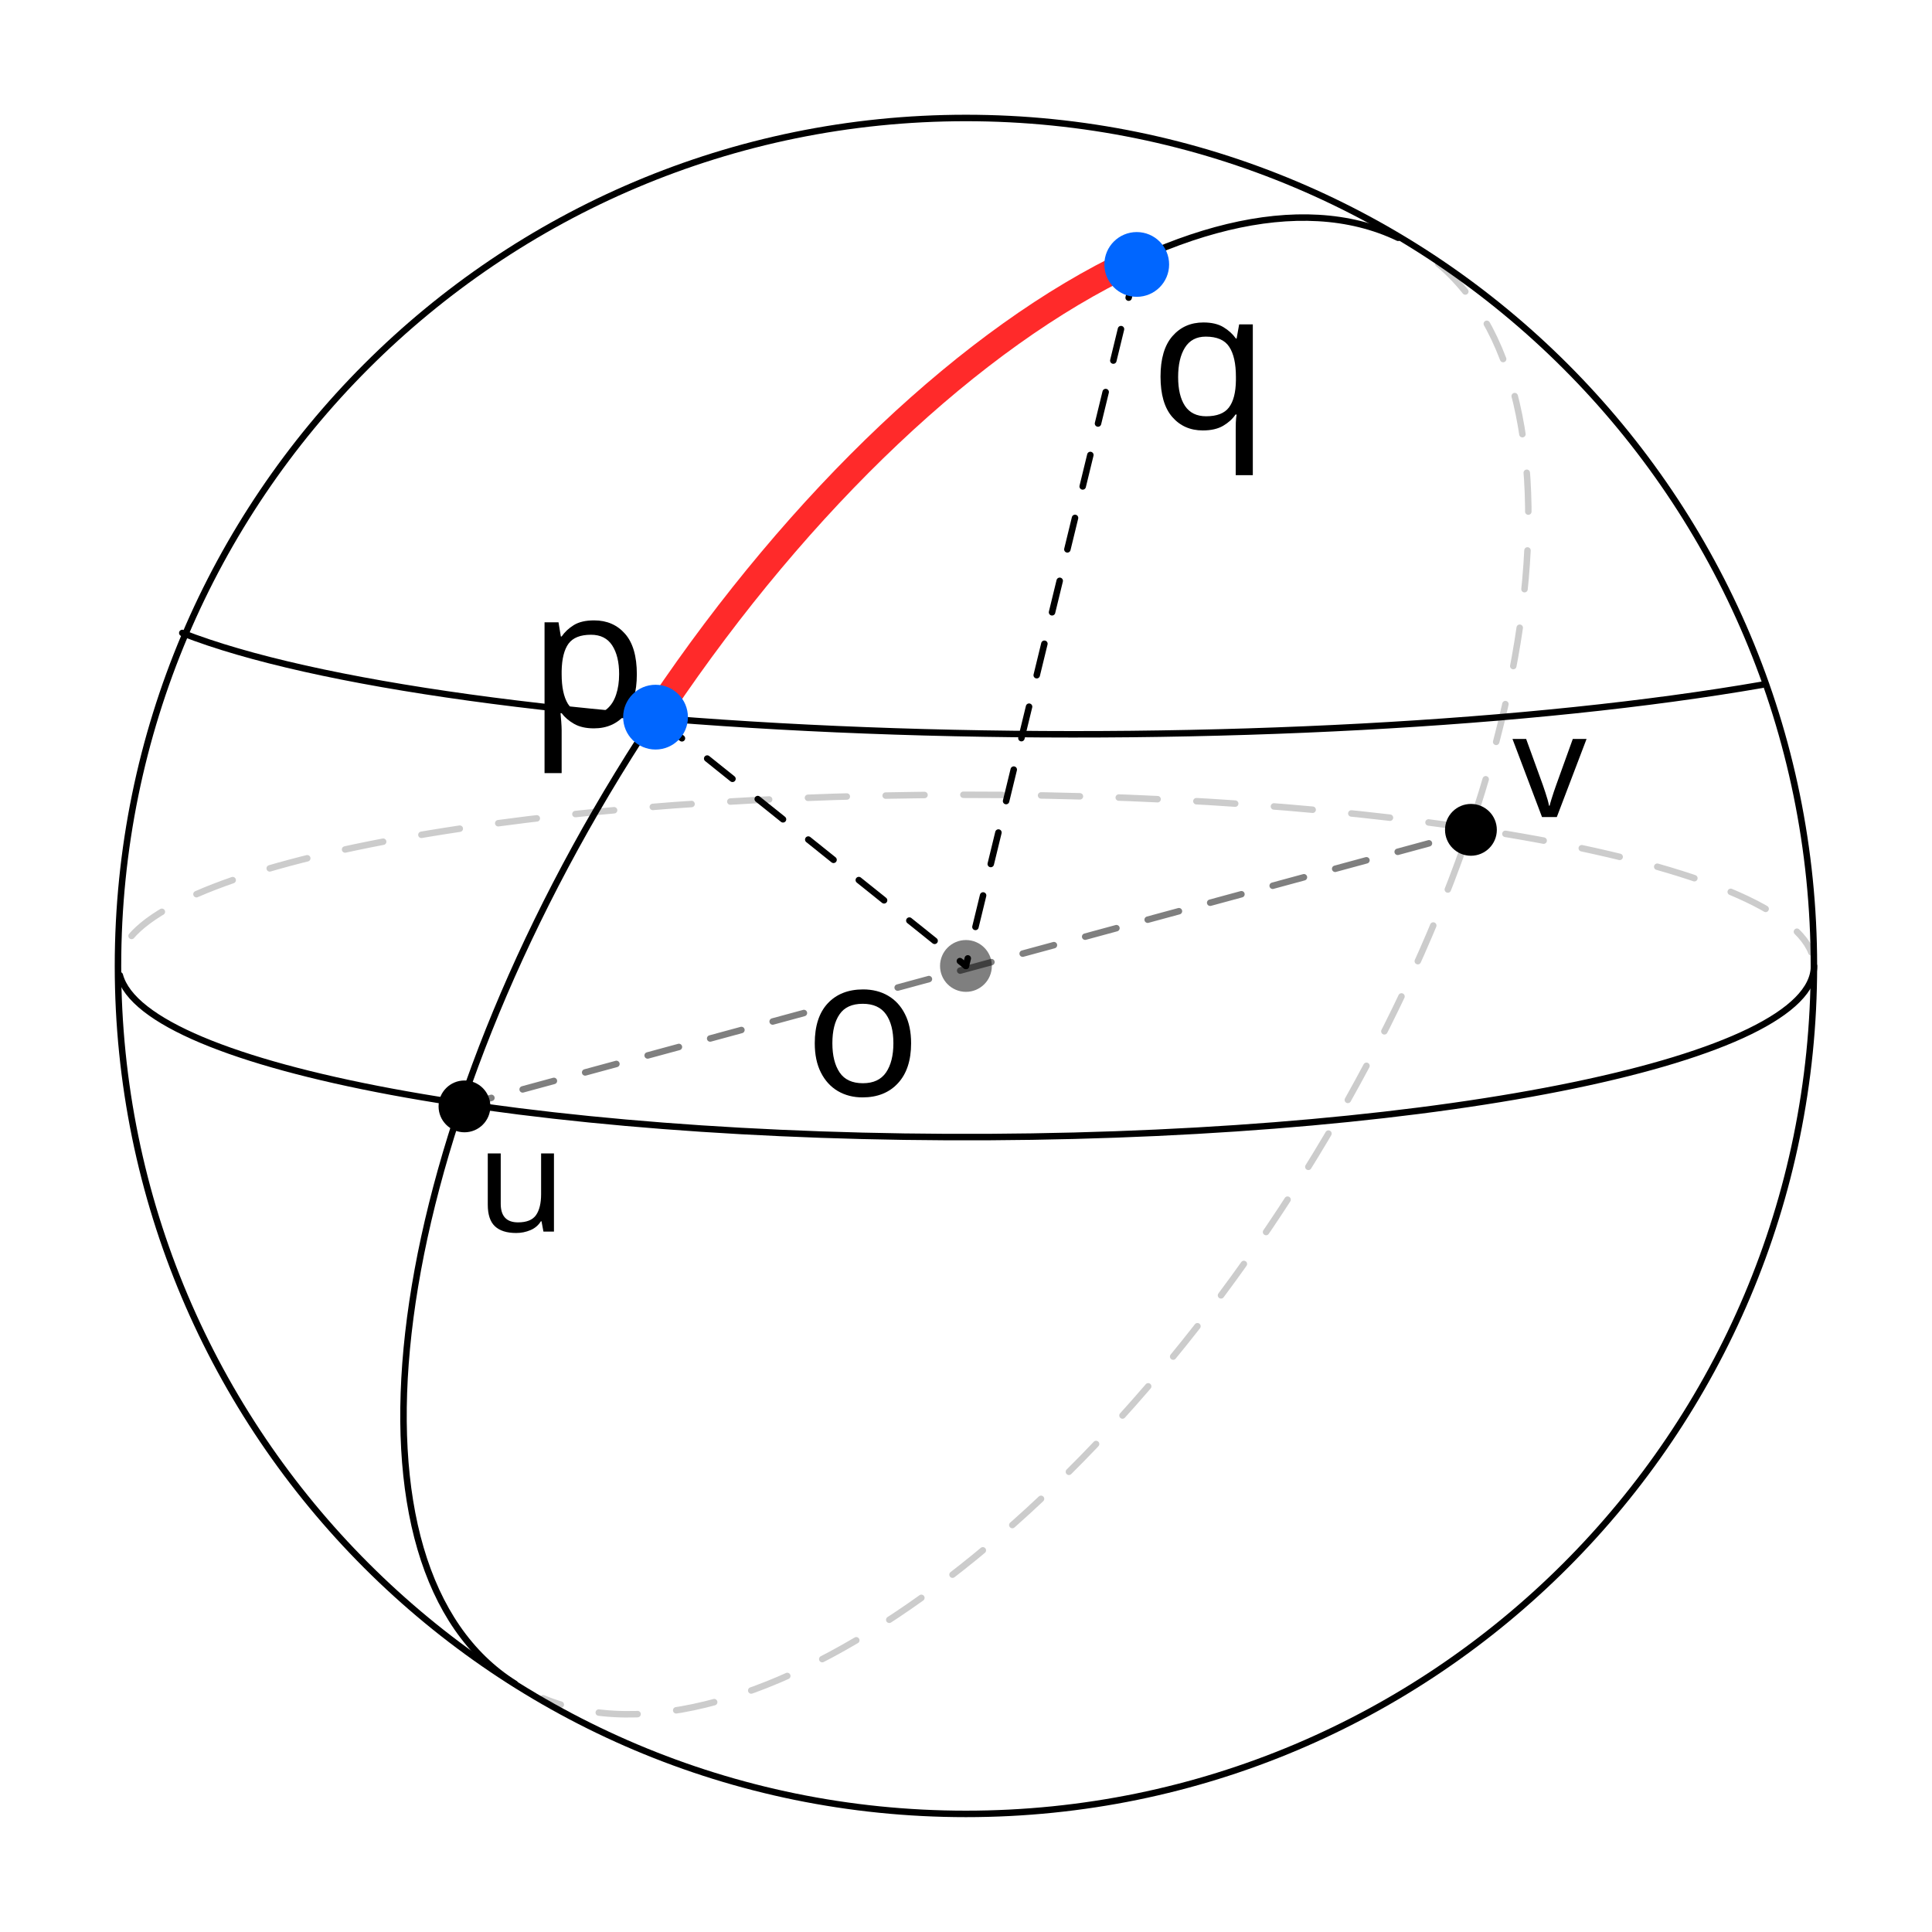
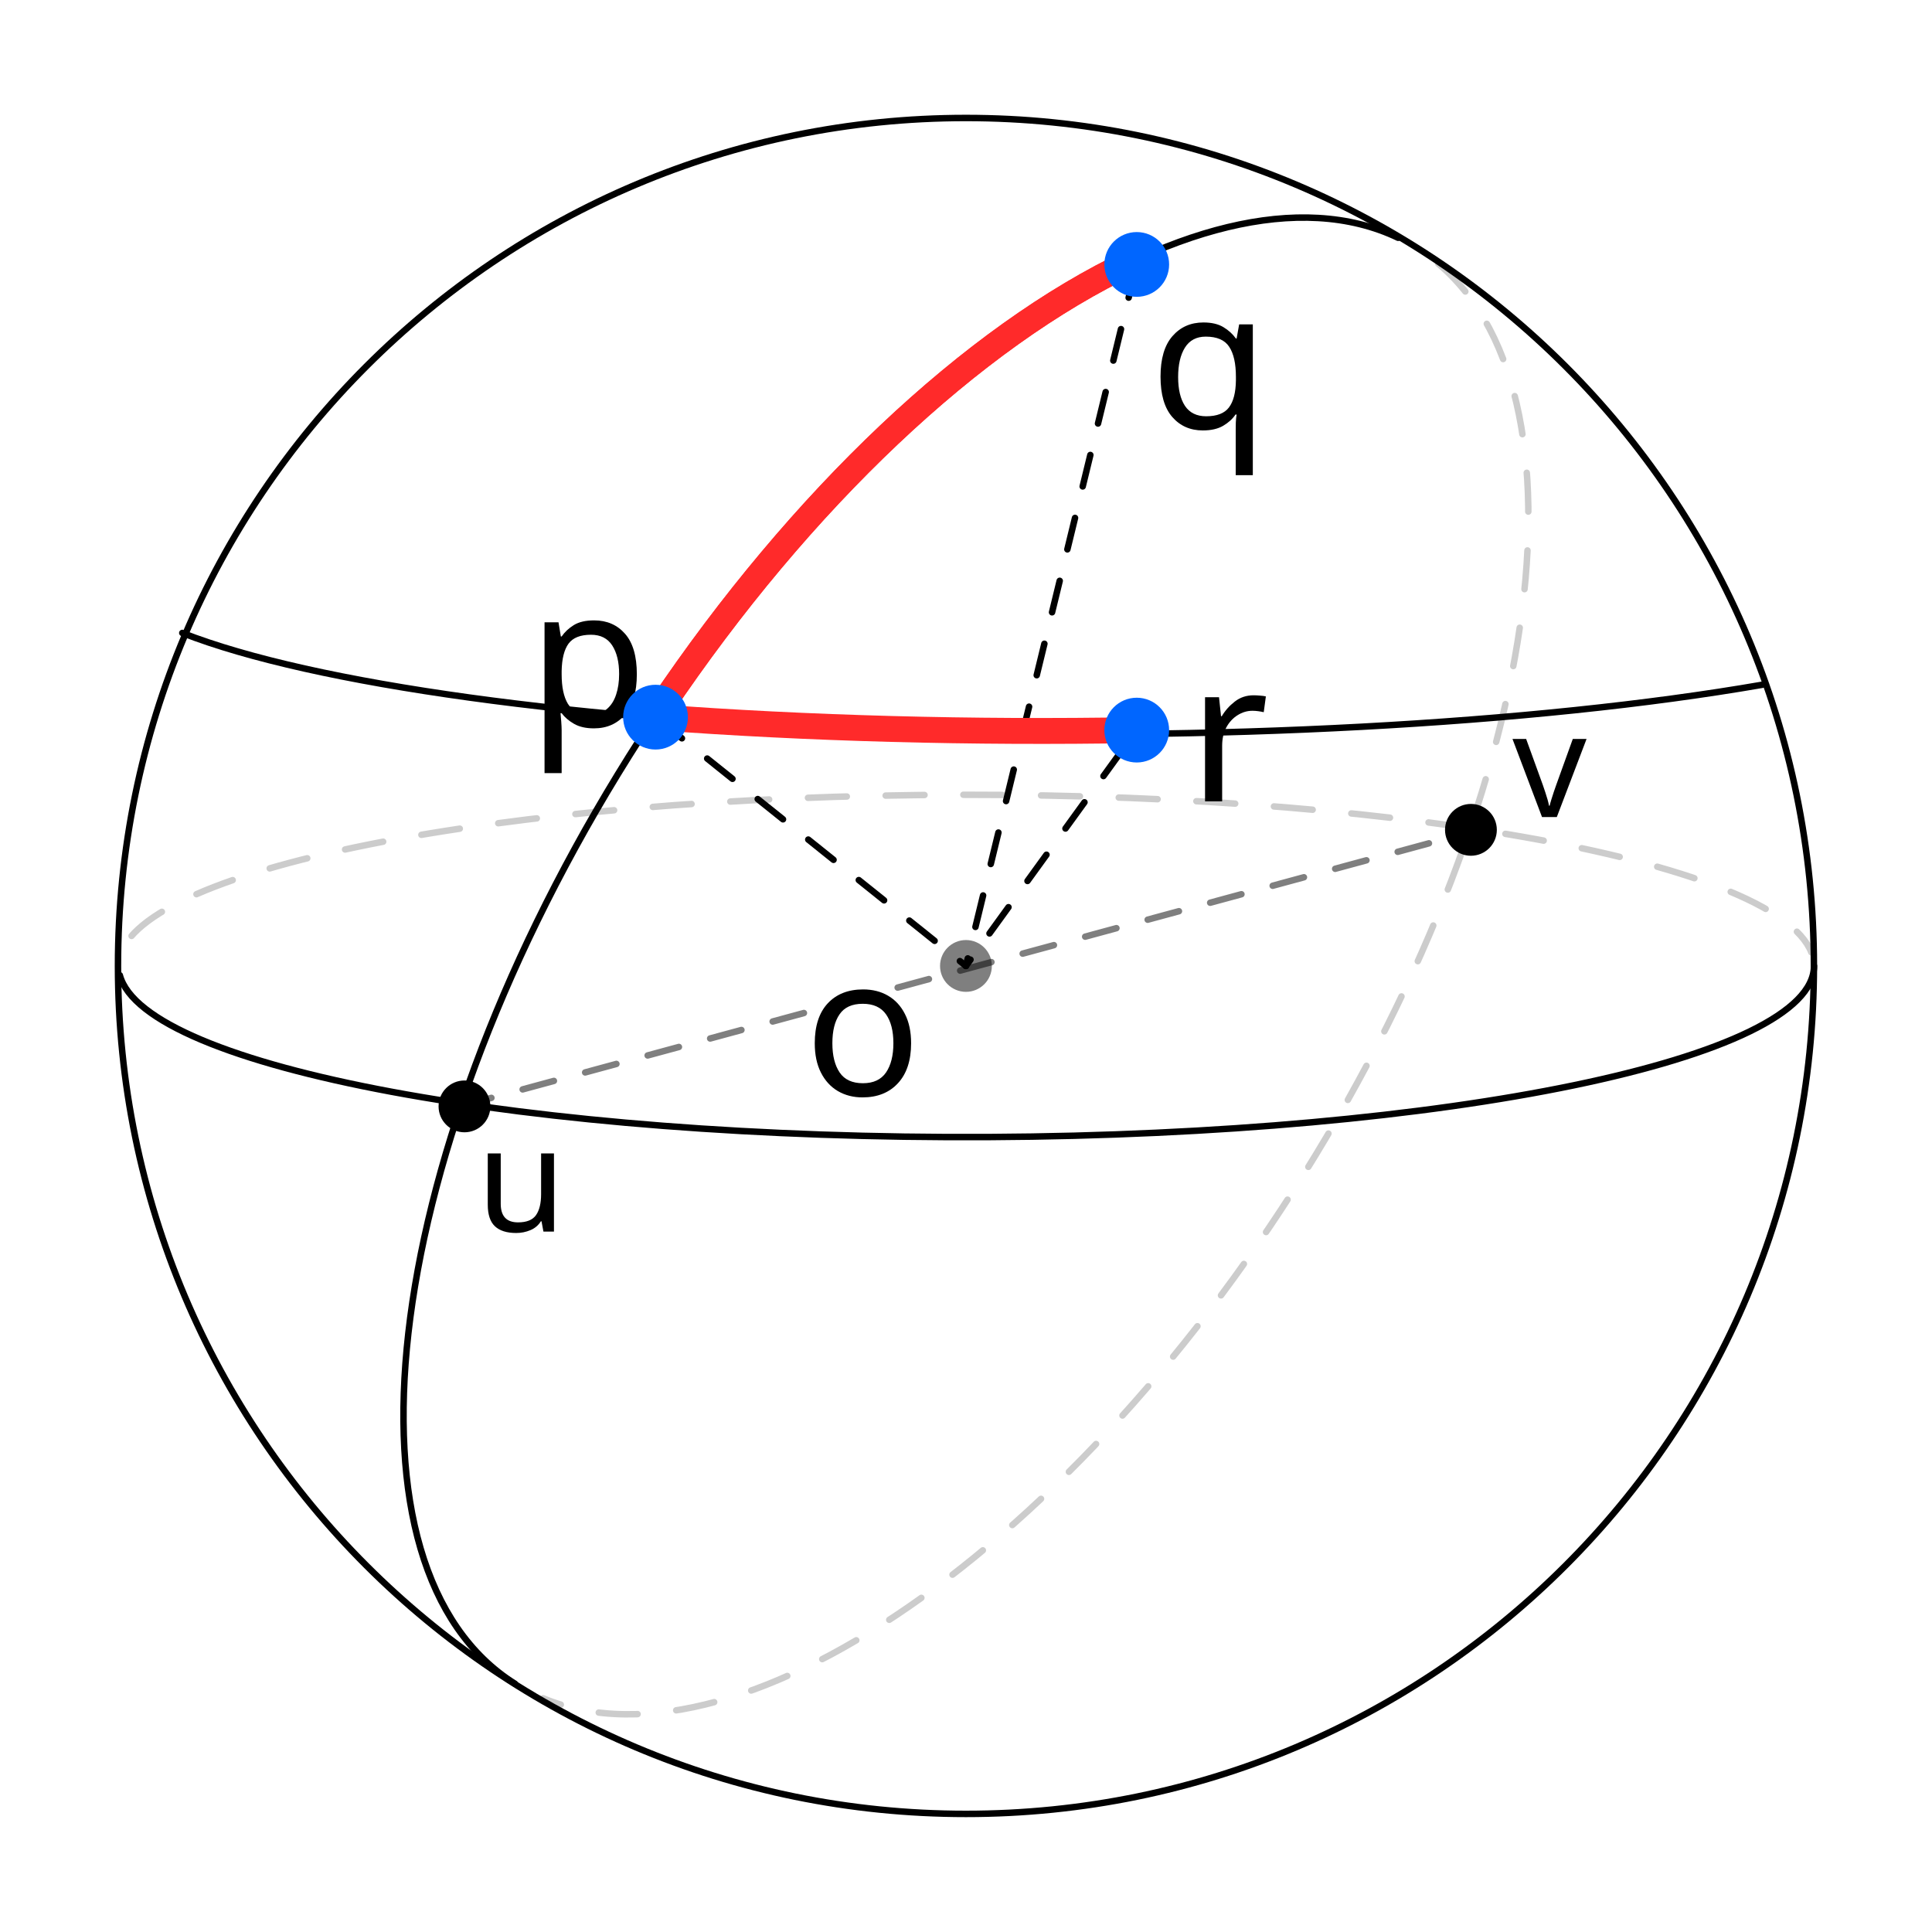
<svg xmlns="http://www.w3.org/2000/svg" width="84.189mm" height="84.184mm" viewBox="0 0 298.308 298.29" id="svg5486" version="1.1">
  <defs id="defs5488" />
  <g id="layer1" transform="translate(-206.7834,-167.0743)">
    <circle style="opacity:1;fill:none;fill-opacity:1;fill-rule:nonzero;stroke:#000000;stroke-width:1;stroke-linecap:round;stroke-linejoin:miter;stroke-miterlimit:4;stroke-dasharray:none;stroke-dashoffset:3.8;stroke-opacity:1" id="path6034" cx="355.929" cy="316.219" r="130.929" />
    <path style="opacity:0.2;fill:none;fill-opacity:1;fill-rule:nonzero;stroke:#000000;stroke-width:1;stroke-linecap:round;stroke-linejoin:miter;stroke-miterlimit:4;stroke-dasharray:6, 6;stroke-dashoffset:6;stroke-opacity:1" id="path6036" d="m 225.153,317.046 a 130.893,26.429 0 0 1 123.579,-27.215 130.893,26.429 0 0 1 137.729,24.288" />
    <path id="ellipse6044" style="opacity:1;fill:none;fill-opacity:1;fill-rule:nonzero;stroke:#000000;stroke-width:1;stroke-linecap:round;stroke-linejoin:miter;stroke-miterlimit:4;stroke-dasharray:none;stroke-dashoffset:3.8;stroke-opacity:1" d="M 486.875,316.219 A 130.893,26.429 0 0 1 359.521,342.638 130.893,26.429 0 0 1 225.281,317.648" />
    <path id="ellipse6044" style="opacity:1;fill:none;fill-opacity:1;fill-rule:nonzero;stroke:#000000;stroke-width:1;stroke-linecap:round;stroke-linejoin:miter;stroke-miterlimit:4;stroke-dasharray:none;stroke-dashoffset:3.8;stroke-opacity:1" d="M 478.875,272.805 A 150.893,26.429 0 0 1 234.929,264.805" />
    <circle style="opacity:1;fill:red;fill-opacity:1;fill-rule:nonzero;stroke:none;stroke-width:3;stroke-linecap:round;stroke-linejoin:miter;stroke-miterlimit:4;stroke-dasharray:none;stroke-dashoffset:0;stroke-opacity:1" id="path605334" cx="130.893" cy="26.429" r="50" />
    <circle r="4" cx="355.929" cy="316.219" id="circle6078" style="opacity:0.5;fill:#000000;fill-opacity:1;fill-rule:nonzero;stroke:none;stroke-width:3;stroke-linecap:round;stroke-linejoin:miter;stroke-miterlimit:4;stroke-dasharray:none;stroke-dashoffset:0;stroke-opacity:1" />
    <text xml:space="preserve" style="color:#000000;font-style:normal;font-variant:normal;font-weight:normal;font-stretch:normal;font-size:30px;line-height:125%;font-family:'Times New Roman';-inkscape-font-specification:'Times New Roman, ';text-indent:0;text-align:start;text-decoration:none;text-decoration-line:none;text-decoration-style:solid;text-decoration-color:#000000;letter-spacing:0px;word-spacing:0px;text-transform:none;direction:ltr;block-progression:tb;writing-mode:lr-tb;baseline-shift:baseline;text-anchor:start;white-space:normal;clip-rule:nonzero;display:inline;overflow:visible;visibility:visible;opacity:1;isolation:auto;mix-blend-mode:normal;color-interpolation:sRGB;color-interpolation-filters:linearRGB;solid-color:#000000;solid-opacity:1;fill:#000000;fill-opacity:1;fill-rule:nonzero;stroke:none;stroke-width:1px;stroke-linecap:butt;stroke-linejoin:miter;stroke-miterlimit:4;stroke-dasharray:none;stroke-dashoffset:0;stroke-opacity:1;color-rendering:auto;image-rendering:auto;shape-rendering:auto;text-rendering:auto;enable-background:accumulate" x="288.317" y="279.238" id="text6058">
      <tspan id="tspan6060" x="330.929" y="336.219" style="font-style:normal;font-variant:normal;font-weight:normal;font-stretch:normal;font-size:30px;font-family:sans-serif;-inkscape-font-specification:sans-serif">o</tspan>
    </text>
    <text xml:space="preserve" style="color:#000000;font-style:normal;font-variant:normal;font-weight:normal;font-stretch:normal;font-size:30px;line-height:125%;font-family:'Times New Roman';-inkscape-font-specification:'Times New Roman, ';text-indent:0;text-align:start;text-decoration:none;text-decoration-line:none;text-decoration-style:solid;text-decoration-color:#000000;letter-spacing:0px;word-spacing:0px;text-transform:none;direction:ltr;block-progression:tb;writing-mode:lr-tb;baseline-shift:baseline;text-anchor:start;white-space:normal;clip-rule:nonzero;display:inline;overflow:visible;visibility:visible;opacity:1;isolation:auto;mix-blend-mode:normal;color-interpolation:sRGB;color-interpolation-filters:linearRGB;solid-color:#000000;solid-opacity:1;fill:#000000;fill-opacity:1;fill-rule:nonzero;stroke:none;stroke-width:1px;stroke-linecap:butt;stroke-linejoin:miter;stroke-miterlimit:4;stroke-dasharray:none;stroke-dashoffset:0;stroke-opacity:1;color-rendering:auto;image-rendering:auto;shape-rendering:auto;text-rendering:auto;enable-background:accumulate" x="288.317" y="279.238" id="text6058">
      <tspan id="tspan6060" x="288.317" y="279.238" style="font-style:normal;font-variant:normal;font-weight:normal;font-stretch:normal;font-size:30px;font-family:sans-serif;-inkscape-font-specification:sans-serif">p</tspan>
    </text>
    <text id="text6062" y="233.238" x="384.317" style="color:#000000;font-style:normal;font-variant:normal;font-weight:normal;font-stretch:normal;font-size:30px;line-height:125%;font-family:'Times New Roman';-inkscape-font-specification:'Times New Roman, ';text-indent:0;text-align:start;text-decoration:none;text-decoration-line:none;text-decoration-style:solid;text-decoration-color:#000000;letter-spacing:0px;word-spacing:0px;text-transform:none;direction:ltr;block-progression:tb;writing-mode:lr-tb;baseline-shift:baseline;text-anchor:start;white-space:normal;clip-rule:nonzero;display:inline;overflow:visible;visibility:visible;opacity:1;isolation:auto;mix-blend-mode:normal;color-interpolation:sRGB;color-interpolation-filters:linearRGB;solid-color:#000000;solid-opacity:1;fill:#000000;fill-opacity:1;fill-rule:nonzero;stroke:none;stroke-width:1px;stroke-linecap:butt;stroke-linejoin:miter;stroke-miterlimit:4;stroke-dasharray:none;stroke-dashoffset:0;stroke-opacity:1;color-rendering:auto;image-rendering:auto;shape-rendering:auto;text-rendering:auto;enable-background:accumulate" xml:space="preserve">
      <tspan style="font-style:normal;font-variant:normal;font-weight:normal;font-stretch:normal;font-size:30px;font-family:sans-serif;-inkscape-font-specification:sans-serif" y="233.238" x="384.317" id="tspan6064">q</tspan>
    </text>
+     <text id="text6062" y="233.238" x="384.317" style="color:#000000;font-style:normal;font-variant:normal;font-weight:normal;font-stretch:normal;font-size:30px;line-height:125%;font-family:'Times New Roman';-inkscape-font-specification:'Times New Roman, ';text-indent:0;text-align:start;text-decoration:none;text-decoration-line:none;text-decoration-style:solid;text-decoration-color:#000000;letter-spacing:0px;word-spacing:0px;text-transform:none;direction:ltr;block-progression:tb;writing-mode:lr-tb;baseline-shift:baseline;text-anchor:start;white-space:normal;clip-rule:nonzero;display:inline;overflow:visible;visibility:visible;opacity:1;isolation:auto;mix-blend-mode:normal;color-interpolation:sRGB;color-interpolation-filters:linearRGB;solid-color:#000000;solid-opacity:1;fill:#000000;fill-opacity:1;fill-rule:nonzero;stroke:none;stroke-width:1px;stroke-linecap:butt;stroke-linejoin:miter;stroke-miterlimit:4;stroke-dasharray:none;stroke-dashoffset:0;stroke-opacity:1;color-rendering:auto;image-rendering:auto;shape-rendering:auto;text-rendering:auto;enable-background:accumulate" xml:space="preserve">
+       <tspan style="font-style:normal;font-variant:normal;font-weight:normal;font-stretch:normal;font-size:30px;font-family:sans-serif;-inkscape-font-specification:sans-serif" y="290.805" x="390.3" id="tspan6064">r</tspan>
+     </text>
    <text id="text6066" y="357.238" x="280.317" style="color:#000000;font-style:normal;font-variant:normal;font-weight:normal;font-stretch:normal;font-size:22.5px;line-height:125%;font-family:'Times New Roman';-inkscape-font-specification:'Times New Roman, ';text-indent:0;text-align:start;text-decoration:none;text-decoration-line:none;text-decoration-style:solid;text-decoration-color:#000000;letter-spacing:0px;word-spacing:0px;text-transform:none;direction:ltr;block-progression:tb;writing-mode:lr-tb;baseline-shift:baseline;text-anchor:start;white-space:normal;clip-rule:nonzero;display:inline;overflow:visible;visibility:visible;opacity:1;isolation:auto;mix-blend-mode:normal;color-interpolation:sRGB;color-interpolation-filters:linearRGB;solid-color:#000000;solid-opacity:1;fill:#000000;fill-opacity:1;fill-rule:nonzero;stroke:none;stroke-width:1px;stroke-linecap:butt;stroke-linejoin:miter;stroke-miterlimit:4;stroke-dasharray:none;stroke-dashoffset:0;stroke-opacity:1;color-rendering:auto;image-rendering:auto;shape-rendering:auto;text-rendering:auto;enable-background:accumulate" xml:space="preserve">
      <tspan style="font-style:normal;font-variant:normal;font-weight:normal;font-stretch:normal;font-size:22.5px;font-family:sans-serif;-inkscape-font-specification:sans-serif" y="357.238" x="280.317" id="tspan6068">u</tspan>
    </text>
    <text xml:space="preserve" style="color:#000000;font-style:normal;font-variant:normal;font-weight:normal;font-stretch:normal;font-size:40px;line-height:125%;font-family:'Times New Roman';-inkscape-font-specification:'Times New Roman, ';text-indent:0;text-align:start;text-decoration:none;text-decoration-line:none;text-decoration-style:solid;text-decoration-color:#000000;letter-spacing:0px;word-spacing:0px;text-transform:none;direction:ltr;block-progression:tb;writing-mode:lr-tb;baseline-shift:baseline;text-anchor:start;white-space:normal;clip-rule:nonzero;display:inline;overflow:visible;visibility:visible;opacity:1;isolation:auto;mix-blend-mode:normal;color-interpolation:sRGB;color-interpolation-filters:linearRGB;solid-color:#000000;solid-opacity:1;fill:#000000;fill-opacity:1;fill-rule:nonzero;stroke:none;stroke-width:1px;stroke-linecap:butt;stroke-linejoin:miter;stroke-miterlimit:4;stroke-dasharray:none;stroke-dashoffset:0;stroke-opacity:1;color-rendering:auto;image-rendering:auto;shape-rendering:auto;text-rendering:auto;enable-background:accumulate" x="426.429" y="438.791" id="text6070">
      <tspan id="tspan6072" x="426.429" y="438.791" />
    </text>
    <text xml:space="preserve" style="color:#000000;font-style:normal;font-variant:normal;font-weight:normal;font-stretch:normal;font-size:30px;line-height:125%;font-family:'Times New Roman';-inkscape-font-specification:'Times New Roman, ';text-indent:0;text-align:start;text-decoration:none;text-decoration-line:none;text-decoration-style:solid;text-decoration-color:#000000;letter-spacing:0px;word-spacing:0px;text-transform:none;direction:ltr;block-progression:tb;writing-mode:lr-tb;baseline-shift:baseline;text-anchor:start;white-space:normal;clip-rule:nonzero;display:inline;overflow:visible;visibility:visible;opacity:1;isolation:auto;mix-blend-mode:normal;color-interpolation:sRGB;color-interpolation-filters:linearRGB;solid-color:#000000;solid-opacity:1;fill:#000000;fill-opacity:1;fill-rule:nonzero;stroke:none;stroke-width:1px;stroke-linecap:butt;stroke-linejoin:miter;stroke-miterlimit:4;stroke-dasharray:none;stroke-dashoffset:0;stroke-opacity:1;color-rendering:auto;image-rendering:auto;shape-rendering:auto;text-rendering:auto;enable-background:accumulate" x="440.317" y="293.238" id="text6074">
      <tspan id="tspan6076" x="440.317" y="293.238" style="font-style:normal;font-variant:normal;font-weight:normal;font-stretch:normal;font-size:22.5px;font-family:sans-serif;-inkscape-font-specification:sans-serif">v</tspan>
    </text>
    <circle r="4" cy="337.905" cx="278.5" id="circle6078" style="opacity:1;fill:#000000;fill-opacity:1;fill-rule:nonzero;stroke:none;stroke-width:3;stroke-linecap:round;stroke-linejoin:miter;stroke-miterlimit:4;stroke-dasharray:none;stroke-dashoffset:0;stroke-opacity:1" />
    <circle style="opacity:1;fill:#000000;fill-opacity:1;fill-rule:nonzero;stroke:none;stroke-width:3;stroke-linecap:round;stroke-linejoin:miter;stroke-miterlimit:4;stroke-dasharray:none;stroke-dashoffset:0;stroke-opacity:1" id="circle6080" cx="433.9" cy="295.205" r="4" />
    <line x1="281.5" y1="336.905" x2="431.400" y2="296.205" style="opacity:0.5;fill:none;fill-opacity:1;fill-rule:nonzero;stroke:#000000;stroke-width:1;stroke-linecap:round;stroke-linejoin:miter;stroke-miterlimit:4;stroke-dasharray:5, 5;stroke-dashoffset:3.8;stroke-opacity:1" />
    <line x1="355.929" y1="316.219" x2="308" y2="277.805" style="opacity:1;fill:none;fill-opacity:1;fill-rule:nonzero;stroke:#000000;stroke-width:1;stroke-linecap:round;stroke-linejoin:miter;stroke-miterlimit:4;stroke-dasharray:5, 5;stroke-dashoffset:3.8;stroke-opacity:1" />
    <line x1="355.929" y1="316.219" y2="207.905" x2="382.3" style="opacity:1;fill:none;fill-opacity:1;fill-rule:nonzero;stroke:#000000;stroke-width:1;stroke-linecap:round;stroke-linejoin:miter;stroke-miterlimit:4;stroke-dasharray:5, 5;stroke-dashoffset:3.8;stroke-opacity:1" />
+     <line x1="355.929" y1="316.219" y2="279.805" x2="382.3" style="opacity:1;fill:none;fill-opacity:1;fill-rule:nonzero;stroke:#000000;stroke-width:1;stroke-linecap:round;stroke-linejoin:miter;stroke-miterlimit:4;stroke-dasharray:5, 5;stroke-dashoffset:3.8;stroke-opacity:1" />
    <path d="M -52.422,-467.691 A 130.893,61.279 0 0 1 71.157,-530.793 130.893,61.279 0 0 1 208.886,-474.478" id="path5424" style="opacity:0.2;fill:none;fill-opacity:1;fill-rule:nonzero;stroke:#000000;stroke-width:1;stroke-linecap:round;stroke-linejoin:miter;stroke-miterlimit:4;stroke-dasharray:6, 6;stroke-dashoffset:6;stroke-opacity:1" transform="matrix(-0.5319935,0.8467484,-0.8467484,-0.5319935,0,0)" />
    <path d="m 209.3,-469.608 a 130.893,61.279 0 0 1 -127.354,61.256 130.893,61.279 0 0 1 -134.24,-57.944" style="opacity:1;fill:none;fill-opacity:1;fill-rule:nonzero;stroke:#000000;stroke-width:1;stroke-linecap:round;stroke-linejoin:miter;stroke-miterlimit:4;stroke-dasharray:none;stroke-dashoffset:3.8;stroke-opacity:1" id="path5426" transform="matrix(-0.5319935,0.8467484,-0.8467484,-0.5319935,0,0)" />
    <path transform="matrix(-0.5319935,0.8467484,-0.8467484,-0.5319935,0,0)" id="path5444" style="opacity:1;fill:none;fill-opacity:1;fill-rule:nonzero;stroke:#ff2a2a;stroke-width:4;stroke-linecap:butt;stroke-linejoin:miter;stroke-miterlimit:4;stroke-dasharray:none;stroke-dashoffset:3.8;stroke-opacity:1" d="M 69.574,-408.469 A 130.893,61.279 0 0 1 -27.247,-433.435" />
+     <path id="ellipse6044" style="opacity:1;fill:none;fill-opacity:1;fill-rule:nonzero;stroke:#ff2a2a;stroke-width:4;stroke-linecap:butt;stroke-linejoin:miter;stroke-miterlimit:4;stroke-dasharray:none;stroke-dashoffset:3.8;stroke-opacity:1" d="M 382.3,279.805 A 150.893,26.429 0 0 1 308,277.805" />
+     <path transform="matrix(-0.5319935,0.8467484,-0.8467484,-0.5319935,0,0)" id="path5444" style="opacity:1;fill:none;fill-opacity:1;fill-rule:nonzero;stroke:#ff2a2a;stroke-width:4;stroke-linecap:butt;stroke-linejoin:miter;stroke-miterlimit:4;stroke-dasharray:none;stroke-dashoffset:3.8;stroke-opacity:1" d="M 69.574,-408.469 A 130.893,61.279 0 0 1 -27.247,-433.435" />
    <circle style="opacity:1;fill:#0066ff;fill-opacity:1;fill-rule:nonzero;stroke:none;stroke-width:3;stroke-linecap:round;stroke-linejoin:miter;stroke-miterlimit:4;stroke-dasharray:none;stroke-dashoffset:0;stroke-opacity:1" id="path6054" cx="308" cy="277.805" r="5" />
    <circle r="5" cy="207.905" cx="382.3" id="circle6056" style="opacity:1;fill:#0066ff;fill-opacity:1;fill-rule:nonzero;stroke:none;stroke-width:3;stroke-linecap:round;stroke-linejoin:miter;stroke-miterlimit:4;stroke-dasharray:none;stroke-dashoffset:0;stroke-opacity:1" />
+     <circle r="5" cy="279.805" cx="382.3" id="circle6056" style="opacity:1;fill:#0066ff;fill-opacity:1;fill-rule:nonzero;stroke:none;stroke-width:3;stroke-linecap:round;stroke-linejoin:miter;stroke-miterlimit:4;stroke-dasharray:none;stroke-dashoffset:0;stroke-opacity:1" />
  </g>
</svg>
